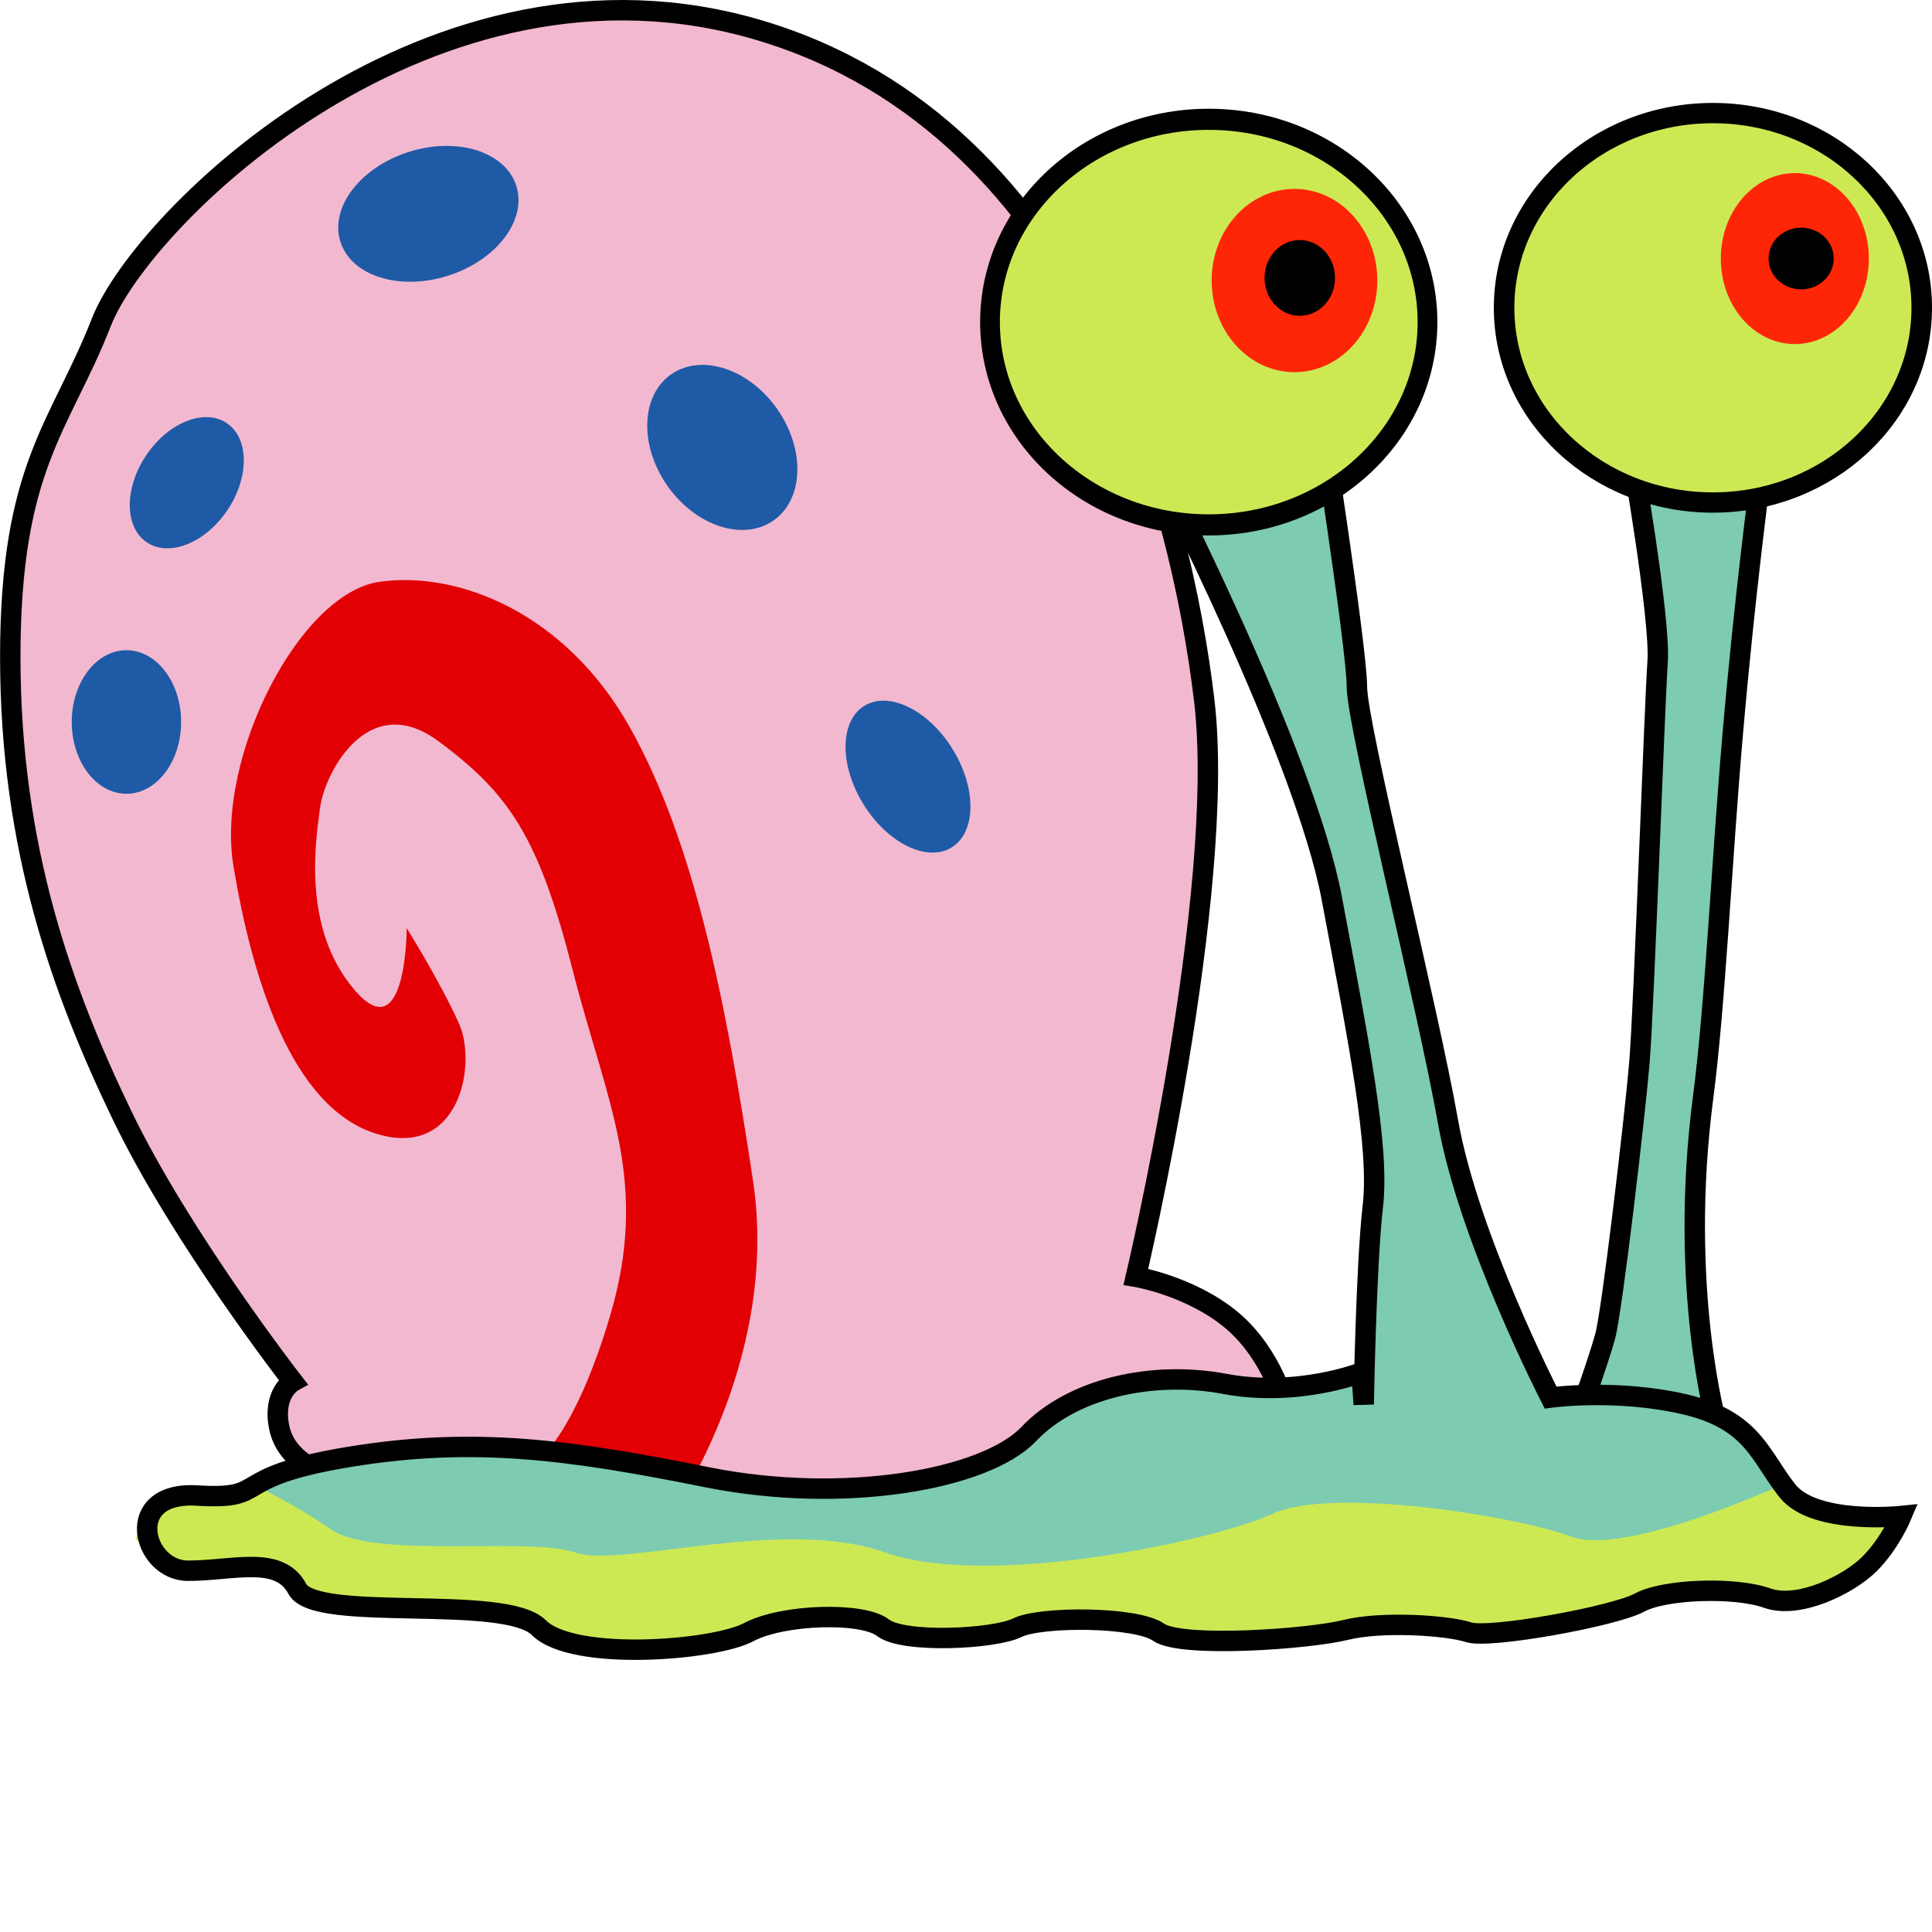
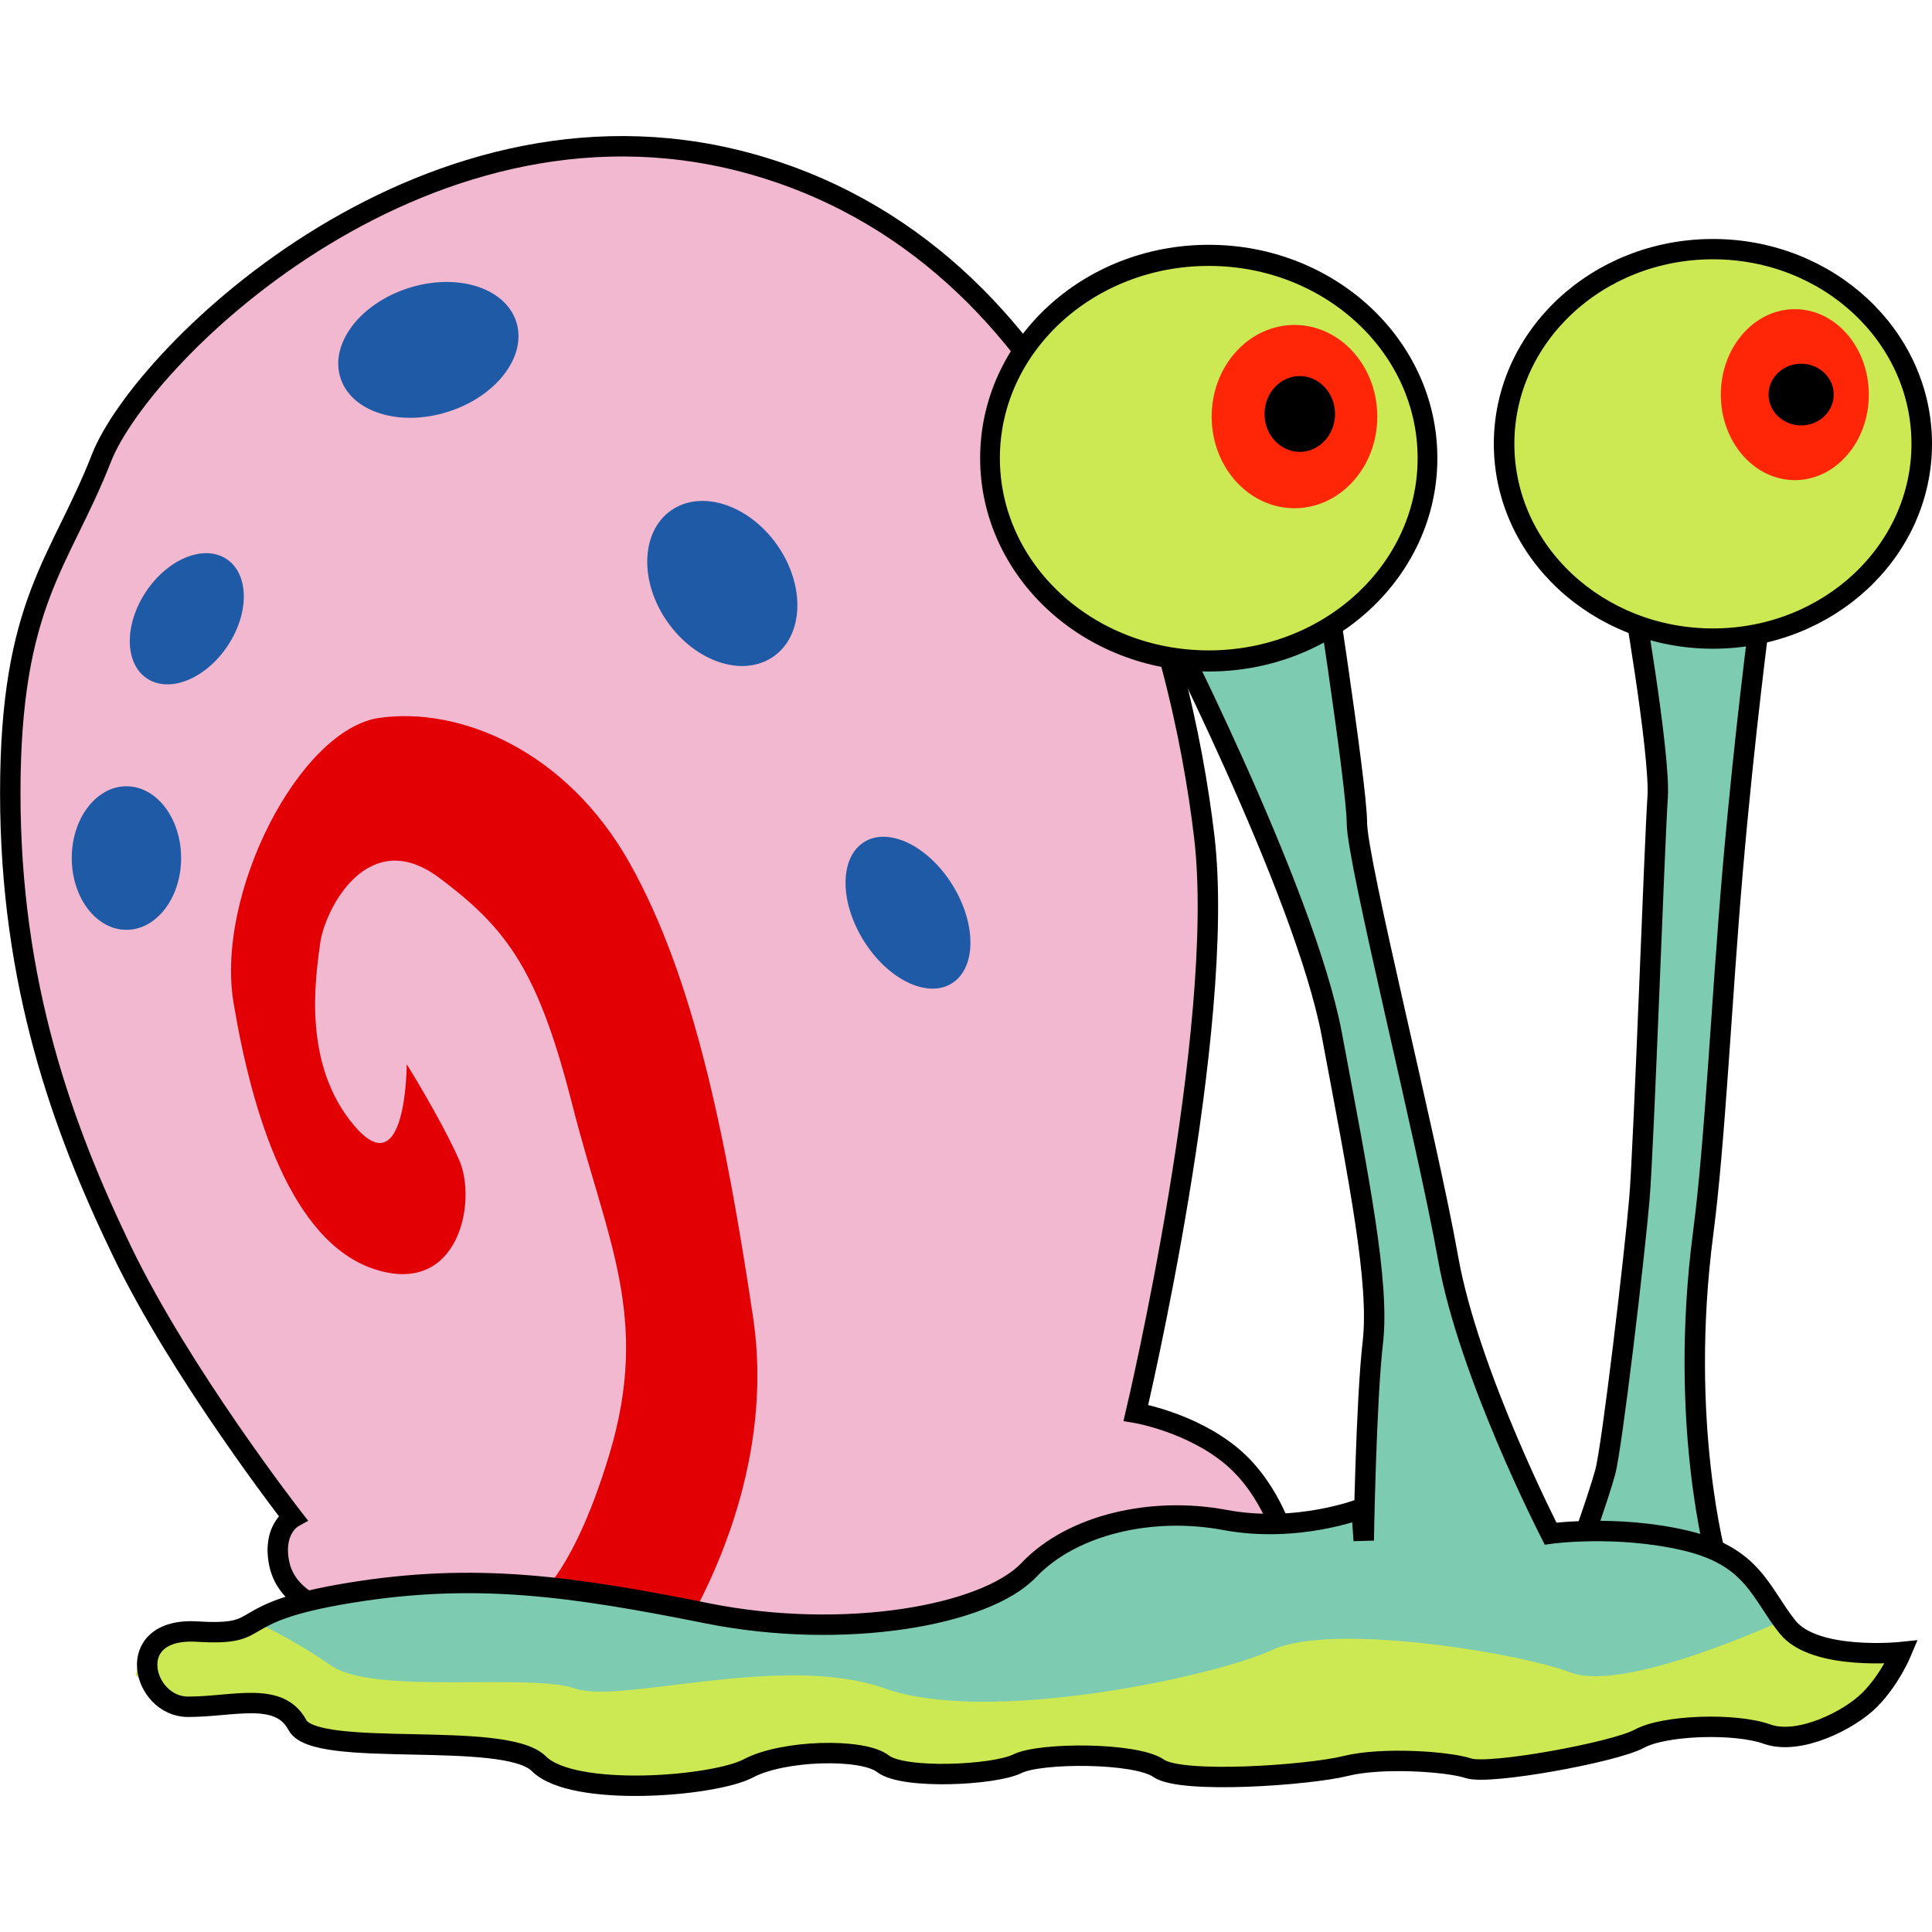
- <svg xmlns="http://www.w3.org/2000/svg" version="1.1" viewBox="0 0 302.82 302.82">
+ <svg xmlns="http://www.w3.org/2000/svg" version="1.1" width="200" height="200" viewBox="0 0 302.82 260.17">
  <g transform="translate(-220.54 -335.81)">
    <path d="m356.79 576.29 38.571-11.071 26.786-8.571s-2.143-8.571-8.571-13.929c-6.429-5.357-15-6.786-15-6.786s14.286-60.357 10.714-90.357c-3.571-30-18.214-89.643-69.643-105-51.429-15.357-96.786 29.286-103.21 45.714s-14.286 22.5-14.286 52.5 8.214 52.5 17.5 71.786c9.286 19.286 26.786 41.786 26.786 41.786s-3.214 1.786-2.143 7.143c1.071 5.357 6.786 7.143 6.786 7.143 3.673 13.869 67.263 8.66 85.714 9.643z" fill="#f2b8d0" stroke="#000" stroke-width="3.2" />
    <path d="m325.36 573.79s17.5-24.286 13.214-52.857c-4.286-28.571-9.286-53.214-19.286-71.071s-26.786-24.643-39.286-22.857c-12.5 1.786-25.714 27.5-22.857 44.643 2.857 17.143 8.929 37.5 22.143 41.786 13.214 4.286 16.071-10.714 13.214-17.143s-8.214-15-8.214-15 0 19.286-8.214 9.643c-8.214-9.643-6.071-23.214-5.357-28.571 0.714-5.357 7.5-18.571 18.571-10.357 11.071 8.214 15.714 15 21.071 36.071 5.252 20.658 12.143 32.857 5.714 54.286s-13.214 23.929-13.214 23.929z" fill="#e20005" />
    <path transform="matrix(.85064 -.52575 .49844 .80645 -172.93 276.76)" d="m368.93 459.33c0 7.594-3.678 13.75-8.214 13.75-4.537 0-8.214-6.156-8.214-13.75 0-7.594 3.678-13.75 8.214-13.75 4.537 0 8.214 6.156 8.214 13.75z" fill="#1f5aa6" />
    <path transform="matrix(.79925 -.48363 .50001 .77308 -136.95 252.01)" d="m345 407.9c0 8.383-5.037 15.179-11.25 15.179s-11.25-6.796-11.25-15.179c0-8.383 5.037-15.179 11.25-15.179s11.25 6.796 11.25 15.179z" fill="#1f5aa6" />
    <path transform="matrix(.95303 -.30289 .30289 .95303 -98.907 103.91)" d="m302.5 370.04c0 5.622-6.476 10.179-14.464 10.179-7.988 0-14.464-4.557-14.464-10.179s6.476-10.179 14.464-10.179c7.988 0 14.464 4.557 14.464 10.179z" fill="#1f5aa6" />
    <path transform="matrix(.83128 .55586 -.55586 .83128 272.85 -69.834)" d="m256.07 412.9c0 6.213-3.438 11.25-7.679 11.25s-7.679-5.037-7.679-11.25c0-6.213 3.438-11.25 7.679-11.25s7.679 5.037 7.679 11.25z" fill="#1f5aa6" />
    <path transform="translate(1.4286 -1.7857)" d="m247.5 450.76c0 6.213-3.838 11.25-8.571 11.25s-8.571-5.037-8.571-11.25c0-6.213 3.838-11.25 8.571-11.25s8.571 5.037 8.571 11.25z" fill="#1f5aa6" />
  </g>
  <g transform="translate(-220.54 -335.81)">
    <path d="m476.07 405.58s4.756 27.01 4.286 33.929c-0.523 7.692-2.139 54.29-2.857 62.857-0.718 8.571-4.286 38.929-5.357 42.857-1.071 3.929-4.286 12.857-4.286 12.857l21.786 1.071s-6.071-21.429-2.143-51.429c1.864-14.237 2.898-36.758 4.597-56.494 1.88-21.853 4.332-40.292 4.332-40.292-9.067-5.843-10.352-6.127-20.357-5.357z" fill="#7dcbb1" stroke="#000" stroke-width="3.2" />
  </g>
  <g transform="translate(-220.54 -335.81)">
    <path d="m401.79 408.79s23.214 45 27.5 67.857c4.286 22.857 7.5 38.929 6.429 48.214-1.071 9.286-1.429 31.071-1.429 31.071l0.357-5s-10.714 3.929-22.143 1.786c-11.429-2.143-23.929 0.714-30.714 7.857-6.786 7.143-28.929 11.071-50.357 6.786-21.429-4.286-36.429-6.429-56.071-3.214-19.643 3.214-12.143 6.786-23.929 6.071-11.786-0.714-8.571 11.786-1.429 11.786s14.286-2.5 17.143 2.857c2.857 5.357 32.5 0.714 37.857 6.071s27.5 3.571 32.857 0.714c5.357-2.857 17.857-3.214 21.071-0.714 3.214 2.5 17.5 1.786 21.071 0s18.571-1.786 22.143 0.714 23.571 1.071 29.286-0.357c5.714-1.429 16.071-0.714 19.286 0.357 3.214 1.071 22.857-2.5 26.786-4.643s15-2.5 20-0.714c5 1.786 12.857-2.143 16.071-5.357s5-7.5 5-7.5-13.571 1.429-17.857-3.929c-4.286-5.357-5.357-11.071-16.071-13.571-10.714-2.5-21.071-1.071-21.071-1.071s-12.857-25-16.071-43.214c-3.214-18.214-14.286-62.143-14.286-68.214s-6.071-45-6.071-45z" fill="#7dcbb1" />
    <path d="m260.71 568.79-9.643 1.786-7.5 0.714-1.786 5.714 6.071 5.357 13.214-1.429 5 3.214 3.929 3.214 26.429 1.071 8.214 3.571 16.429 2.857 14.643-2.143 11.429-3.214h7.5l10 3.571 10-1.071 13.571-2.857 12.857 1.786 10.714 2.5 13.571-1.429 10-1.071 7.5-0.714 8.929 2.143 20-3.571 9.643-2.857 7.857-1.071 8.571 1.786 7.143-0.714 7.857-3.929 6.429-8.929-12.857-0.357-6.429-4.286s-24.643 11.429-33.214 8.214c-8.571-3.214-37.5-7.857-46.786-3.571-9.286 4.286-44.643 11.786-60.714 6.071-16.071-5.714-41.429 2.5-48.571 0-7.143-2.5-31.429 1.071-38.214-3.571-6.786-4.643-11.786-6.786-11.786-6.786z" fill="#cce954" />
  </g>
  <g transform="translate(-220.54 -335.81)">
    <path d="m401.79 408.79s23.214 45 27.5 67.857c4.286 22.857 7.5 38.929 6.429 48.214-1.071 9.286-1.429 31.071-1.429 31.071l-0.357-5s-10 3.929-21.429 1.786c-11.429-2.143-23.929 0.714-30.714 7.857-6.786 7.143-28.929 11.071-50.357 6.786-21.429-4.286-36.429-6.429-56.071-3.214-19.643 3.214-12.143 6.786-23.929 6.071-11.786-0.714-8.571 11.786-1.429 11.786s14.286-2.5 17.143 2.857c2.857 5.357 32.5 0.714 37.857 6.071s27.5 3.571 32.857 0.714c5.357-2.857 17.857-3.214 21.071-0.714 3.214 2.5 17.5 1.786 21.071 0s18.571-1.786 22.143 0.714 23.571 1.071 29.286-0.357c5.714-1.429 16.071-0.714 19.286 0.357 3.214 1.071 22.857-2.5 26.786-4.643s15-2.5 20-0.714c5 1.786 12.857-2.143 16.071-5.357s5-7.5 5-7.5-13.571 1.429-17.857-3.929c-4.286-5.357-5.357-11.071-16.071-13.571-10.714-2.5-21.071-1.071-21.071-1.071s-12.857-25-16.071-43.214c-3.214-18.214-14.286-62.143-14.286-68.214s-6.071-45-6.071-45z" fill="none" stroke="#000" stroke-width="3.2" />
  </g>
  <g transform="translate(-220.54 -335.81)">
    <path transform="matrix(.91429 0 0 .97802 35.469 7.7913)" d="m447.14 387.01c0 17.949-16.789 32.5-37.5 32.5s-37.5-14.551-37.5-32.5c0-17.949 16.789-32.5 37.5-32.5s37.5 14.551 37.5 32.5z" fill="#cce954" stroke="#000" stroke-width="3.384" />
    <path transform="matrix(1.0304 0 0 1.0184 -15.88 -7.6421)" d="m521.77 384.62c0 16.552-14.221 29.969-31.765 29.969s-31.765-13.418-31.765-29.969c0-16.552 14.221-29.969 31.765-29.969s31.765 13.418 31.765 29.969z" fill="#cce954" stroke="#000" stroke-width="3.124" />
    <path transform="matrix(1 0 0 1.0196 .82864 -7.7283)" d="m435.59 380.06c0 7.78-5.812 14.087-12.982 14.087s-12.982-6.307-12.982-14.087 5.812-14.087 12.982-14.087 12.982 6.307 12.982 14.087z" fill="#fe2606" />
    <path transform="matrix(1.037 0 0 1.0778 -19.018 -30.312)" d="m513.48 377.3c0 6.865-5.008 12.43-11.187 12.43-6.178 0-11.187-5.565-11.187-12.43 0-6.865 5.008-12.43 11.187-12.43 6.178 0 11.187 5.565 11.187 12.43z" fill="#fe2606" />
    <path d="m429.79 379.37c0 3.28-2.473 5.939-5.524 5.939s-5.524-2.659-5.524-5.939c0-3.28 2.473-5.939 5.524-5.939s5.524 2.659 5.524 5.939z" />
    <path d="m507.96 376.33c0 2.67-2.288 4.834-5.11 4.834s-5.11-2.164-5.11-4.834 2.288-4.834 5.11-4.834 5.11 2.164 5.11 4.834z" />
  </g>
</svg>
